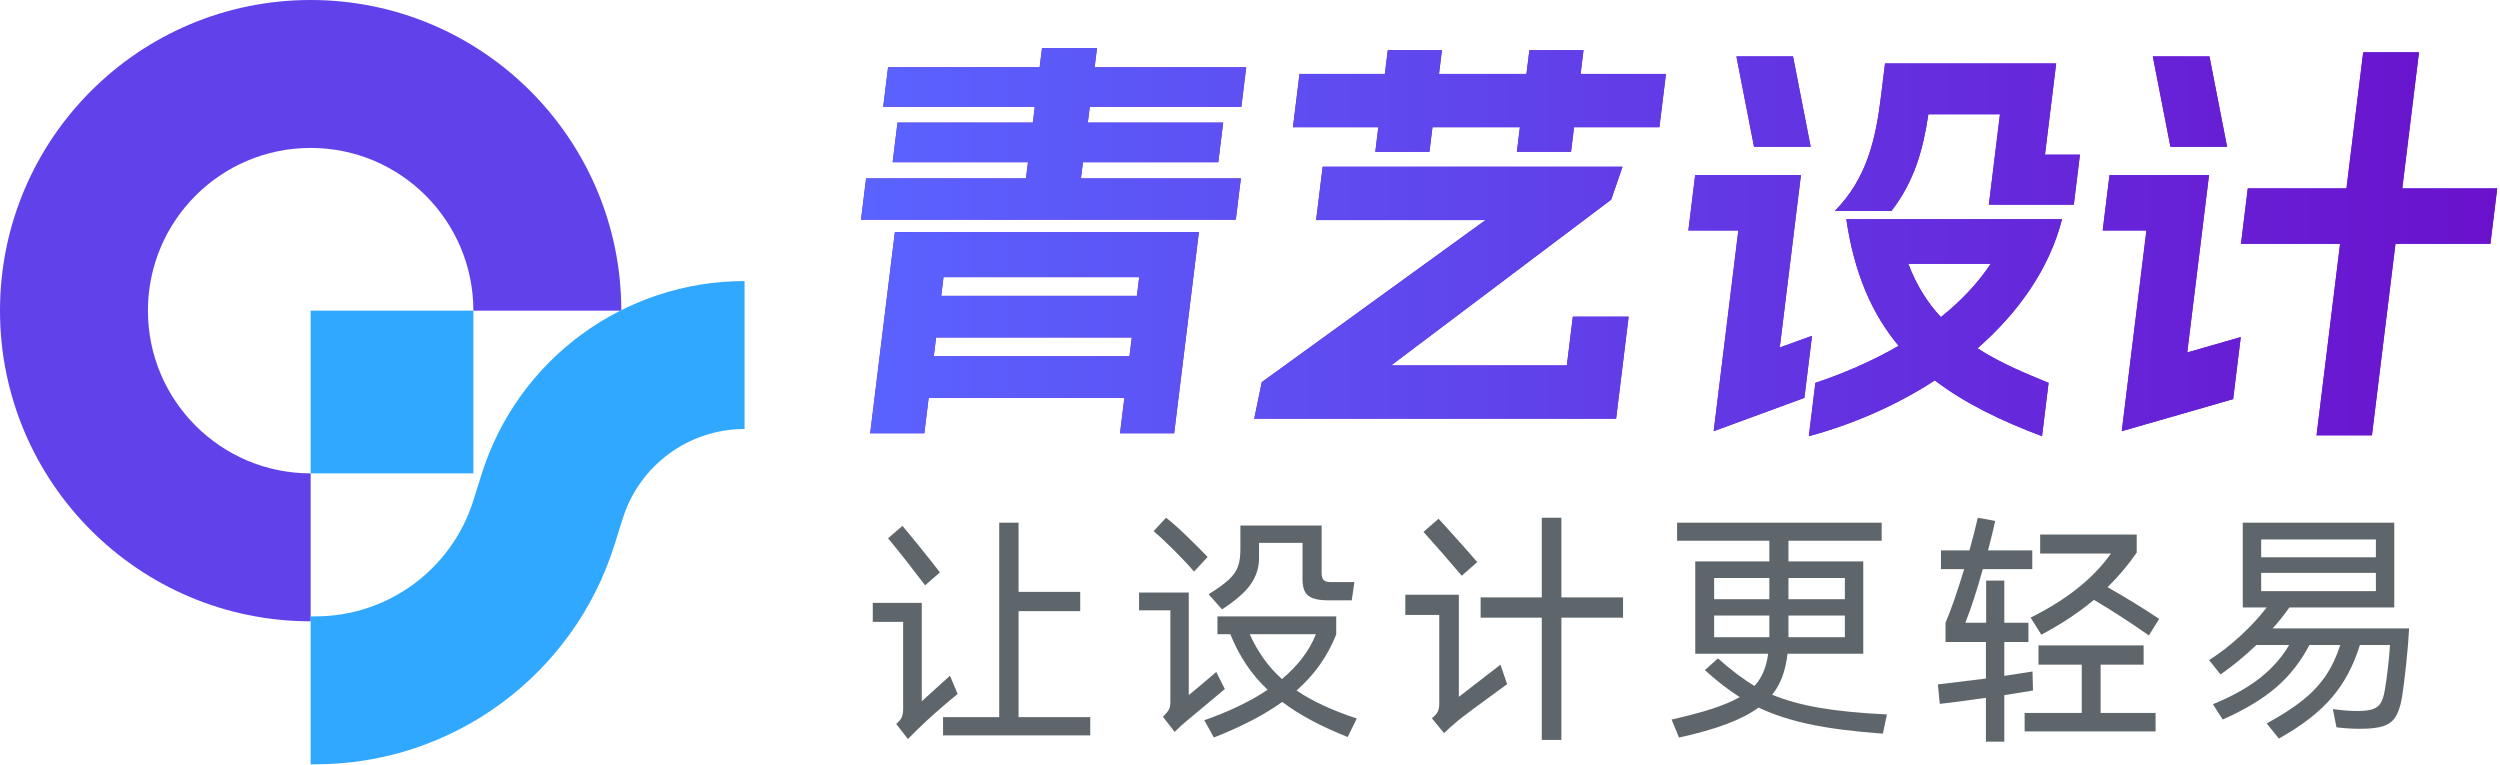
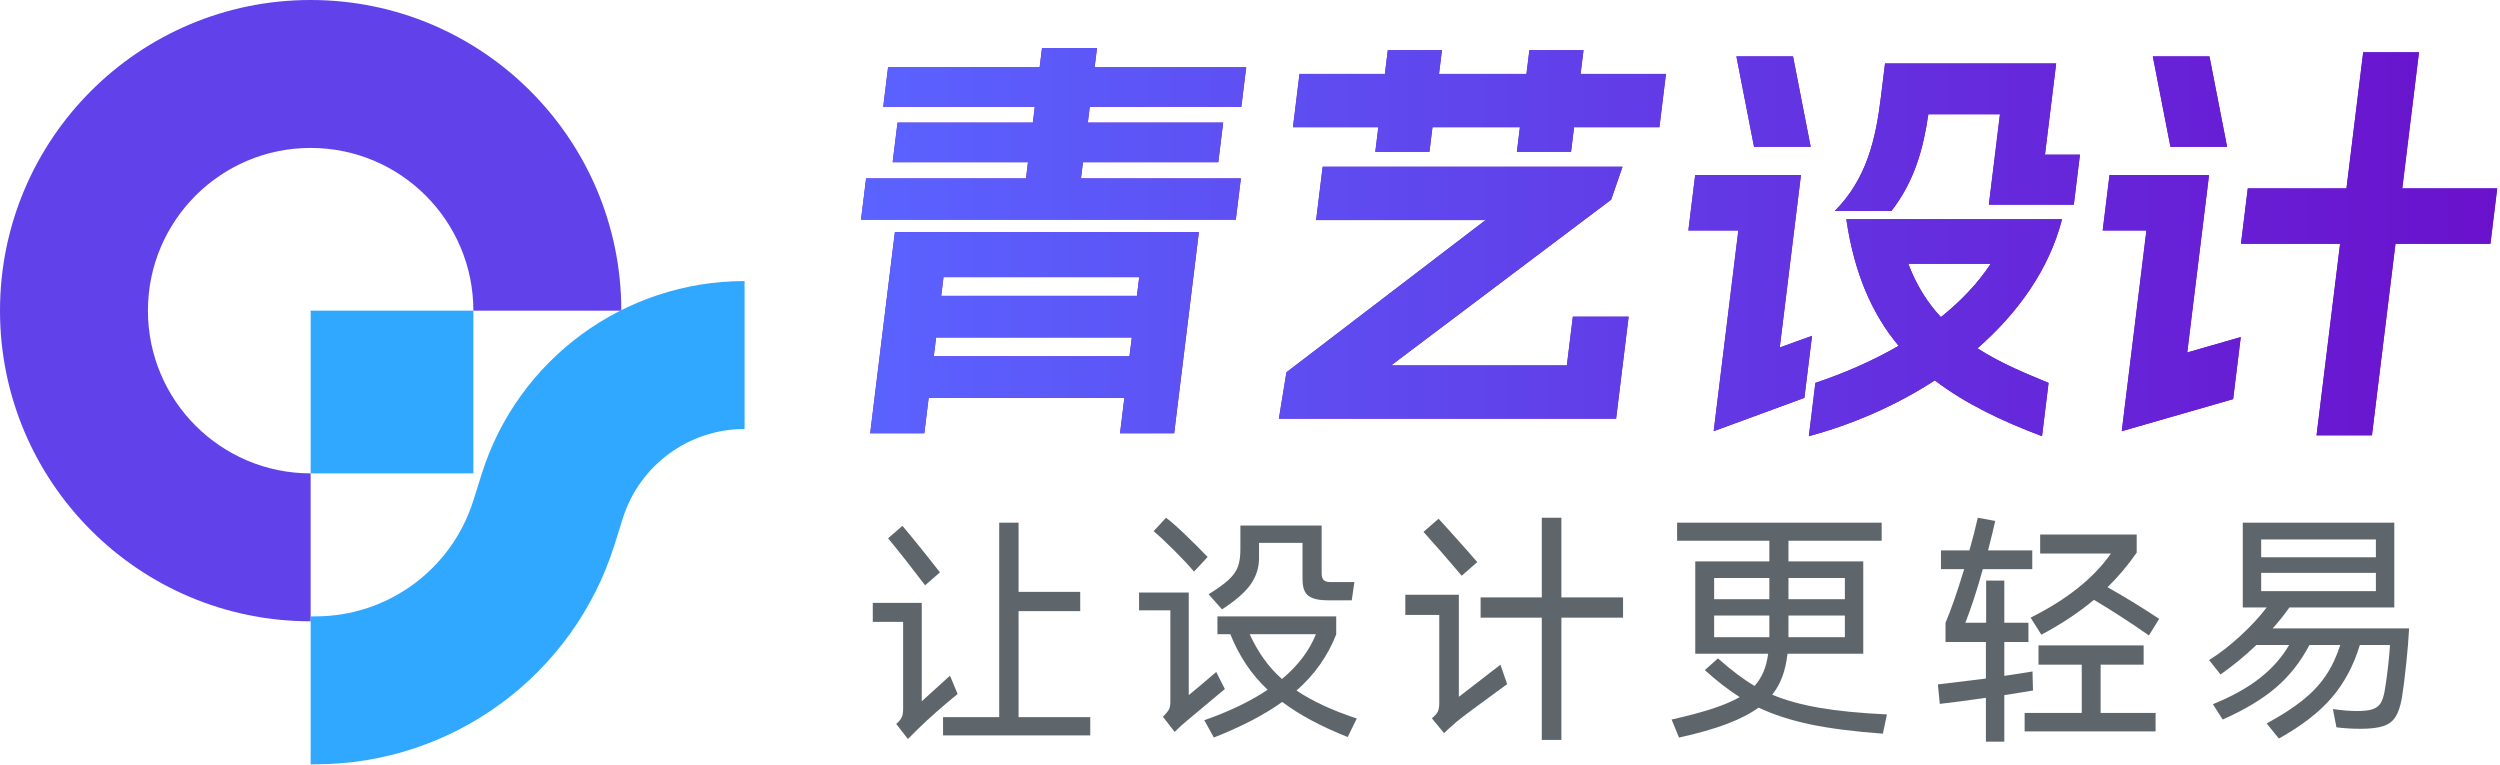
<svg xmlns="http://www.w3.org/2000/svg" xmlns:xlink="http://www.w3.org/1999/xlink" width="507px" height="155px" viewBox="0 0 507 155" version="1.1">
  <defs>
    <linearGradient x1="100%" y1="50%" x2="0%" y2="50%" id="linearGradient-1">
      <stop stop-color="#6A11CC" offset="0%" />
      <stop stop-color="#5A63FF" offset="100%" />
    </linearGradient>
-     <path d="M176.473,87.867 L187.452,87.867 L188.333,80.689 L228.024,80.689 L227.143,87.867 L238.121,87.867 L243.132,47.078 L181.484,47.078 L176.473,87.867 Z M174.617,44.545 L250.621,44.545 L251.649,36.184 L219.22,36.184 L219.625,32.891 L247.071,32.891 L248.056,24.868 L220.61,24.868 L221.005,21.659 L251.744,21.659 L252.73,13.637 L221.99,13.637 L222.468,9.752 L211.32,9.752 L210.843,13.637 L180.104,13.637 L179.118,21.659 L209.857,21.659 L209.463,24.868 L182.017,24.868 L181.032,32.891 L208.478,32.891 L208.073,36.184 L175.645,36.184 L174.617,44.545 Z M189.371,72.244 L189.838,68.444 L229.529,68.444 L229.062,72.244 L189.371,72.244 Z M190.875,59.999 L191.342,56.199 L231.033,56.199 L230.566,59.999 L190.875,59.999 Z M262.214,25.797 L279.526,25.797 L278.914,30.78 L289.892,30.78 L290.504,25.797 L308.239,25.797 L307.627,30.78 L318.605,30.78 L319.217,25.797 L336.529,25.797 L337.857,14.988 L320.545,14.988 L321.136,10.174 L310.158,10.174 L309.567,14.988 L291.832,14.988 L292.424,10.174 L281.445,10.174 L280.854,14.988 L263.542,14.988 L262.214,25.797 Z M418.178,44.46 C415.582,54.594 409.257,63.461 401.028,70.64 C406.038,73.849 411.194,75.875 415.452,77.649 L414.124,88.458 C405.81,85.334 398.476,81.787 392.375,77.142 C384.48,82.294 375.568,86.094 366.833,88.458 L368.161,77.649 C373.709,75.791 379.499,73.342 385.045,70.133 C379.669,63.715 376.041,55.439 374.434,44.46 Z M365.231,35.509 L360.935,70.471 L367.475,68.106 L365.929,80.689 L347.534,87.445 L352.535,46.741 L342.401,46.741 L343.781,35.509 L365.231,35.509 Z M329.041,33.82 L326.746,40.489 L282.121,74.102 L317.758,74.102 L318.972,64.221 L330.288,64.221 L327.746,84.911 L254.36,84.911 L255.891,77.5 L301.28,44.629 L266.91,44.629 L268.238,33.82 L329.041,33.82 Z M403.725,53.496 L387.004,53.496 C388.66,57.888 390.927,61.435 393.615,64.306 C397.545,61.181 401.032,57.55 403.725,53.496 Z M352.142,11.441 L355.718,29.766 L367.203,29.766 L363.627,11.441 L352.142,11.441 Z M490.573,10.596 L487.181,38.211 L506.435,38.211 L505.055,49.443 L485.801,49.443 L481.028,88.289 L469.797,88.289 L474.569,49.443 L454.47,49.443 L455.85,38.211 L475.864,38.211 L479.257,10.596 L490.573,10.596 Z M447.991,35.509 L443.571,71.484 L454.426,68.359 L452.88,80.942 L430.294,87.445 L435.295,46.741 L426.427,46.741 L427.807,35.509 L447.991,35.509 Z M416.992,12.877 L414.719,31.371 L421.813,31.371 L420.568,41.505 L403.341,41.505 L405.592,23.179 L391.067,23.179 C390.016,30.357 388.214,36.776 383.593,42.771 L372.108,42.771 C378.565,36.269 380.395,28.246 381.443,19.717 L382.283,12.877 L416.992,12.877 Z M448.076,11.441 L451.652,29.766 L440.167,29.766 L436.591,11.441 L448.076,11.441 Z" id="path-2" />
+     <path d="M176.473,87.867 L187.452,87.867 L188.333,80.689 L228.024,80.689 L227.143,87.867 L238.121,87.867 L243.132,47.078 L181.484,47.078 L176.473,87.867 Z M174.617,44.545 L250.621,44.545 L251.649,36.184 L219.22,36.184 L219.625,32.891 L247.071,32.891 L248.056,24.868 L220.61,24.868 L221.005,21.659 L251.744,21.659 L252.73,13.637 L221.99,13.637 L222.468,9.752 L211.32,9.752 L210.843,13.637 L180.104,13.637 L179.118,21.659 L209.857,21.659 L209.463,24.868 L182.017,24.868 L181.032,32.891 L208.478,32.891 L208.073,36.184 L175.645,36.184 L174.617,44.545 Z M189.371,72.244 L189.838,68.444 L229.529,68.444 L229.062,72.244 L189.371,72.244 Z M190.875,59.999 L191.342,56.199 L231.033,56.199 L230.566,59.999 L190.875,59.999 Z M262.214,25.797 L279.526,25.797 L278.914,30.78 L289.892,30.78 L290.504,25.797 L308.239,25.797 L307.627,30.78 L318.605,30.78 L319.217,25.797 L336.529,25.797 L337.857,14.988 L320.545,14.988 L321.136,10.174 L310.158,10.174 L309.567,14.988 L291.832,14.988 L292.424,10.174 L281.445,10.174 L280.854,14.988 L263.542,14.988 L262.214,25.797 Z M418.178,44.46 C415.582,54.594 409.257,63.461 401.028,70.64 C406.038,73.849 411.194,75.875 415.452,77.649 L414.124,88.458 C405.81,85.334 398.476,81.787 392.375,77.142 C384.48,82.294 375.568,86.094 366.833,88.458 L368.161,77.649 C373.709,75.791 379.499,73.342 385.045,70.133 C379.669,63.715 376.041,55.439 374.434,44.46 Z M365.231,35.509 L360.935,70.471 L367.475,68.106 L365.929,80.689 L347.534,87.445 L352.535,46.741 L342.401,46.741 L343.781,35.509 L365.231,35.509 Z M329.041,33.82 L326.746,40.489 L282.121,74.102 L317.758,74.102 L318.972,64.221 L330.288,64.221 L327.746,84.911 L259.36,84.911 L260.891,75.5 L301.28,44.629 L266.91,44.629 L268.238,33.82 L329.041,33.82 Z M403.725,53.496 L387.004,53.496 C388.66,57.888 390.927,61.435 393.615,64.306 C397.545,61.181 401.032,57.55 403.725,53.496 Z M352.142,11.441 L355.718,29.766 L367.203,29.766 L363.627,11.441 L352.142,11.441 Z M490.573,10.596 L487.181,38.211 L506.435,38.211 L505.055,49.443 L485.801,49.443 L481.028,88.289 L469.797,88.289 L474.569,49.443 L454.47,49.443 L455.85,38.211 L475.864,38.211 L479.257,10.596 L490.573,10.596 Z M447.991,35.509 L443.571,71.484 L454.426,68.359 L452.88,80.942 L430.294,87.445 L435.295,46.741 L426.427,46.741 L427.807,35.509 L447.991,35.509 Z M416.992,12.877 L414.719,31.371 L421.813,31.371 L420.568,41.505 L403.341,41.505 L405.592,23.179 L391.067,23.179 C390.016,30.357 388.214,36.776 383.593,42.771 L372.108,42.771 C378.565,36.269 380.395,28.246 381.443,19.717 L382.283,12.877 L416.992,12.877 Z M448.076,11.441 L451.652,29.766 L440.167,29.766 L436.591,11.441 L448.076,11.441 Z" id="path-2" />
  </defs>
  <g id="页面-1" stroke="none" stroke-width="1" fill="none" fill-rule="evenodd">
    <g id="logo">
      <g id="编组">
        <path d="M63,0 C97.794,0 126,28.206 126,63 L96,63 C96,44.775 81.225,30 63,30 C44.775,30 30,44.775 30,63 C30,81.225 44.775,96 63,96 L63,126 C28.206,126 0,97.794 0,63 C0,28.206 28.206,0 63,0 Z" id="路径" fill="#6141EA" fill-rule="nonzero" />
        <path d="M151,57 L151,87 C139.692,87 129.693,94.34 126.303,105.128 L124.617,110.496 C116.296,136.981 91.747,155 63.986,155 L63,155 L63,125 L63.986,125 C78.642,125 91.603,115.487 95.996,101.504 L97.683,96.136 C105,72.846 126.587,57 151,57 Z" id="路径" fill="#31A8FF" fill-rule="nonzero" />
        <rect id="矩形备份" fill="#31A8FF" x="63" y="63" width="33" height="33" />
      </g>
      <g id="形状结合备份" fill-rule="nonzero">
        <use fill="#6720D4" xlink:href="#path-2" />
        <use fill="url(#linearGradient-1)" xlink:href="#path-2" />
      </g>
      <g id="让设计更轻易" transform="translate(177, 105)" fill="#5F666B" fill-rule="nonzero">
        <path d="M29.565,18.936 L29.565,40.429 L44.105,40.429 L44.105,44.134 L14.249,44.134 L14.249,40.429 L25.639,40.429 L25.639,1 L29.565,1 L29.565,15.032 L42.07,15.032 L42.07,18.936 L29.565,18.936 Z M10.614,13.698 C7.965,10.207 5.461,7.028 3.102,4.162 L6.01,1.642 C6.882,2.663 8.07,4.105 9.572,5.966 C11.075,7.827 12.424,9.531 13.619,11.079 L10.614,13.698 Z M17.206,35.735 C14.104,38.271 11.471,40.593 9.306,42.701 L7.125,44.875 L4.75,41.812 C5.267,41.384 5.63,40.956 5.84,40.527 C6.05,40.099 6.155,39.506 6.155,38.749 L6.155,21.11 L0,21.11 L0,17.256 L9.936,17.256 L9.936,37.217 L15.655,32.029 L17.206,35.735 Z" id="形状" />
        <path d="M65.147,10.919 C64.113,9.701 62.781,8.276 61.149,6.646 C59.517,5.015 58.12,3.706 56.956,2.718 L59.477,0 C60.478,0.758 61.787,1.91 63.403,3.459 C65.018,5.007 66.521,6.506 67.91,7.955 L65.147,10.919 Z M78.331,8.251 C78.331,10.096 77.781,11.825 76.683,13.439 C75.584,15.053 73.629,16.766 70.818,18.578 L68.104,15.515 C69.913,14.395 71.279,13.406 72.199,12.55 C73.12,11.694 73.742,10.804 74.065,9.882 C74.389,8.96 74.55,7.807 74.55,6.423 L74.55,1.581 L91.029,1.581 L91.029,11.166 C91.029,11.891 91.174,12.385 91.465,12.649 C91.756,12.912 92.192,13.044 92.774,13.044 L97.669,13.044 L97.136,16.75 L92.338,16.75 C90.528,16.75 89.211,16.453 88.387,15.86 C87.564,15.267 87.152,14.148 87.152,12.501 L87.152,5.089 L78.331,5.089 L78.331,8.251 Z M71.4,34.735 L63.597,41.257 C63.08,41.652 62.288,42.377 61.222,43.431 L58.847,40.367 C59.493,39.709 59.905,39.198 60.083,38.836 C60.26,38.473 60.349,37.963 60.349,37.304 L60.349,18.776 L54,18.776 L54,15.169 L64.081,15.169 L64.081,35.97 C64.663,35.509 65.551,34.768 66.747,33.747 C67.942,32.725 68.912,31.902 69.655,31.276 L71.4,34.735 Z M96.312,44.468 C90.916,42.327 86.489,39.956 83.032,37.353 C79.413,39.956 74.792,42.36 69.17,44.567 L67.232,41.059 C72.24,39.313 76.521,37.255 80.075,34.883 C76.812,31.82 74.292,28.064 72.514,23.618 L69.897,23.618 L69.897,20.011 L93.985,20.011 L93.985,23.667 C92.241,28.081 89.559,31.869 85.94,35.031 C89.009,37.139 93.081,39.033 98.154,40.713 L96.312,44.468 Z M76.44,23.618 C78.121,27.307 80.302,30.337 82.983,32.709 C86.247,29.975 88.541,26.945 89.866,23.618 L76.44,23.618 Z" id="形状" />
        <path d="M139.649,16.157 L152.154,16.157 L152.154,20.258 L139.649,20.258 L139.649,45.061 L135.675,45.061 L135.675,20.258 L123.267,20.258 L123.267,16.157 L135.675,16.157 L135.675,0 L139.649,0 L139.649,16.157 Z M119.438,11.759 C116.821,8.663 114.236,5.699 111.684,2.866 L114.737,0.198 C115.803,1.383 116.466,2.108 116.724,2.372 C119.568,5.534 121.522,7.741 122.589,8.992 L119.438,11.759 Z M118.857,36.316 L127.29,29.794 L128.647,33.747 L126.611,35.229 C122.476,38.226 119.745,40.269 118.42,41.356 C117.128,42.475 116.272,43.25 115.852,43.678 L113.38,40.664 C113.994,40.17 114.398,39.717 114.592,39.305 C114.785,38.893 114.882,38.342 114.882,37.65 L114.882,19.714 L108,19.714 L108,15.613 L118.857,15.613 L118.857,36.316 Z" id="形状" />
        <path d="M204.845,43.788 C198.997,43.36 194.101,42.734 190.159,41.911 C186.217,41.087 182.712,39.951 179.642,38.502 C177.962,39.72 175.821,40.824 173.22,41.812 C170.619,42.8 167.38,43.723 163.502,44.579 L162,40.923 C165.36,40.165 168.139,39.424 170.336,38.699 C172.534,37.975 174.359,37.201 175.813,36.377 C173.487,34.895 171.128,33.067 168.737,30.893 L171.403,28.521 C174.149,30.958 176.621,32.82 178.818,34.104 C180.304,32.49 181.225,30.316 181.581,27.582 L166.798,27.582 L166.798,8.856 L181.823,8.856 L181.823,4.656 L163.115,4.656 L163.115,1 L204.603,1 L204.603,4.656 L185.7,4.656 L185.7,8.856 L200.871,8.856 L200.871,27.582 L185.507,27.582 C185.313,29.295 184.965,30.835 184.465,32.202 C183.964,33.569 183.277,34.796 182.405,35.883 C185.054,37.003 188.221,37.884 191.904,38.526 C195.588,39.169 200.176,39.622 205.669,39.885 L204.845,43.788 Z M181.823,16.515 L181.823,12.216 L170.627,12.216 L170.627,16.515 L181.823,16.515 Z M197.139,16.515 L197.139,12.216 L185.7,12.216 L185.7,16.515 L197.139,16.515 Z M170.627,19.825 L170.627,24.222 L181.823,24.222 L181.823,23.284 L181.823,19.825 L170.627,19.825 Z M185.7,24.222 L197.139,24.222 L197.139,19.825 L185.7,19.825 L185.7,23.432 L185.7,24.222 Z" id="形状" />
        <path d="M235.29,35.031 C234.191,35.229 232.253,35.542 229.474,35.97 L229.474,45.407 L225.742,45.407 L225.742,36.513 C221.606,37.106 218.488,37.518 216.388,37.749 L216,33.796 L225.742,32.61 L225.742,25.199 L217.551,25.199 L217.551,21.295 C218.65,18.726 219.91,15.103 221.331,10.425 L216.63,10.425 L216.63,6.621 L222.398,6.621 C223.076,4.216 223.642,2.009 224.094,0 L227.632,0.642 C227.374,1.861 226.889,3.854 226.178,6.621 L235.145,6.621 L235.145,10.425 L225.112,10.425 C223.916,14.74 222.737,18.364 221.574,21.295 L225.79,21.295 L225.79,12.748 L229.474,12.748 L229.474,21.295 L234.369,21.295 L234.369,25.199 L229.474,25.199 L229.474,32.067 L235.193,31.177 L235.29,35.031 Z M234.805,20.258 C242.14,16.602 247.568,12.27 251.09,7.263 L236.744,7.263 L236.744,3.409 L256.325,3.409 L256.325,7.066 C254.548,9.635 252.577,11.974 250.412,14.082 C254.289,16.289 257.779,18.43 260.881,20.505 L258.797,23.865 C254.984,21.197 251.268,18.792 247.649,16.651 C244.579,19.22 241.025,21.575 236.986,23.716 L234.805,20.258 Z M257.73,29.794 L249.006,29.794 L249.006,39.577 L260.154,39.577 L260.154,43.332 L233.594,43.332 L233.594,39.577 L245.177,39.577 L245.177,29.794 L236.405,29.794 L236.405,25.89 L257.73,25.89 L257.73,29.794 Z" id="形状" />
        <path d="M311.567,22.444 C311.47,24.42 311.276,26.8 310.985,29.583 C310.695,32.367 310.404,34.664 310.113,36.476 C309.822,38.156 309.394,39.449 308.829,40.354 C308.263,41.26 307.431,41.894 306.333,42.257 C305.234,42.619 303.683,42.8 301.68,42.8 C300.064,42.8 298.449,42.701 296.833,42.504 L296.106,38.798 C297.915,39.062 299.596,39.193 301.147,39.193 C302.439,39.193 303.449,39.07 304.176,38.823 C304.903,38.576 305.444,38.164 305.799,37.588 C306.155,37.011 306.43,36.163 306.623,35.043 C306.85,33.725 307.068,32.161 307.278,30.349 C307.488,28.537 307.625,27.022 307.69,25.803 L301.583,25.803 C300.323,29.954 298.424,33.511 295.888,36.476 C293.351,39.44 289.773,42.207 285.152,44.777 L282.681,41.713 C285.653,40.099 288.085,38.535 289.975,37.019 C291.865,35.504 293.416,33.857 294.628,32.078 C295.839,30.3 296.833,28.208 297.608,25.803 L291.356,25.803 C289.579,29.196 287.317,32.07 284.571,34.425 C281.824,36.781 278.222,38.946 273.763,40.923 L271.775,37.81 C275.653,36.229 278.836,34.458 281.324,32.498 C283.811,30.538 285.782,28.307 287.237,25.803 L280.597,25.803 C278.335,27.977 275.911,29.97 273.326,31.782 L271,28.867 C273.1,27.549 275.209,25.919 277.325,23.975 C279.441,22.032 281.227,20.105 282.681,18.194 L277.834,18.194 L277.834,1 L308.562,1 L308.562,18.194 L287.285,18.194 C286.219,19.71 285.088,21.126 283.892,22.444 L311.567,22.444 Z M304.83,8.016 L304.83,4.409 L281.566,4.409 L281.566,8.016 L304.83,8.016 Z M304.83,11.178 L281.566,11.178 L281.566,14.884 L304.83,14.884 L304.83,11.178 Z" id="形状" />
      </g>
    </g>
  </g>
</svg>
